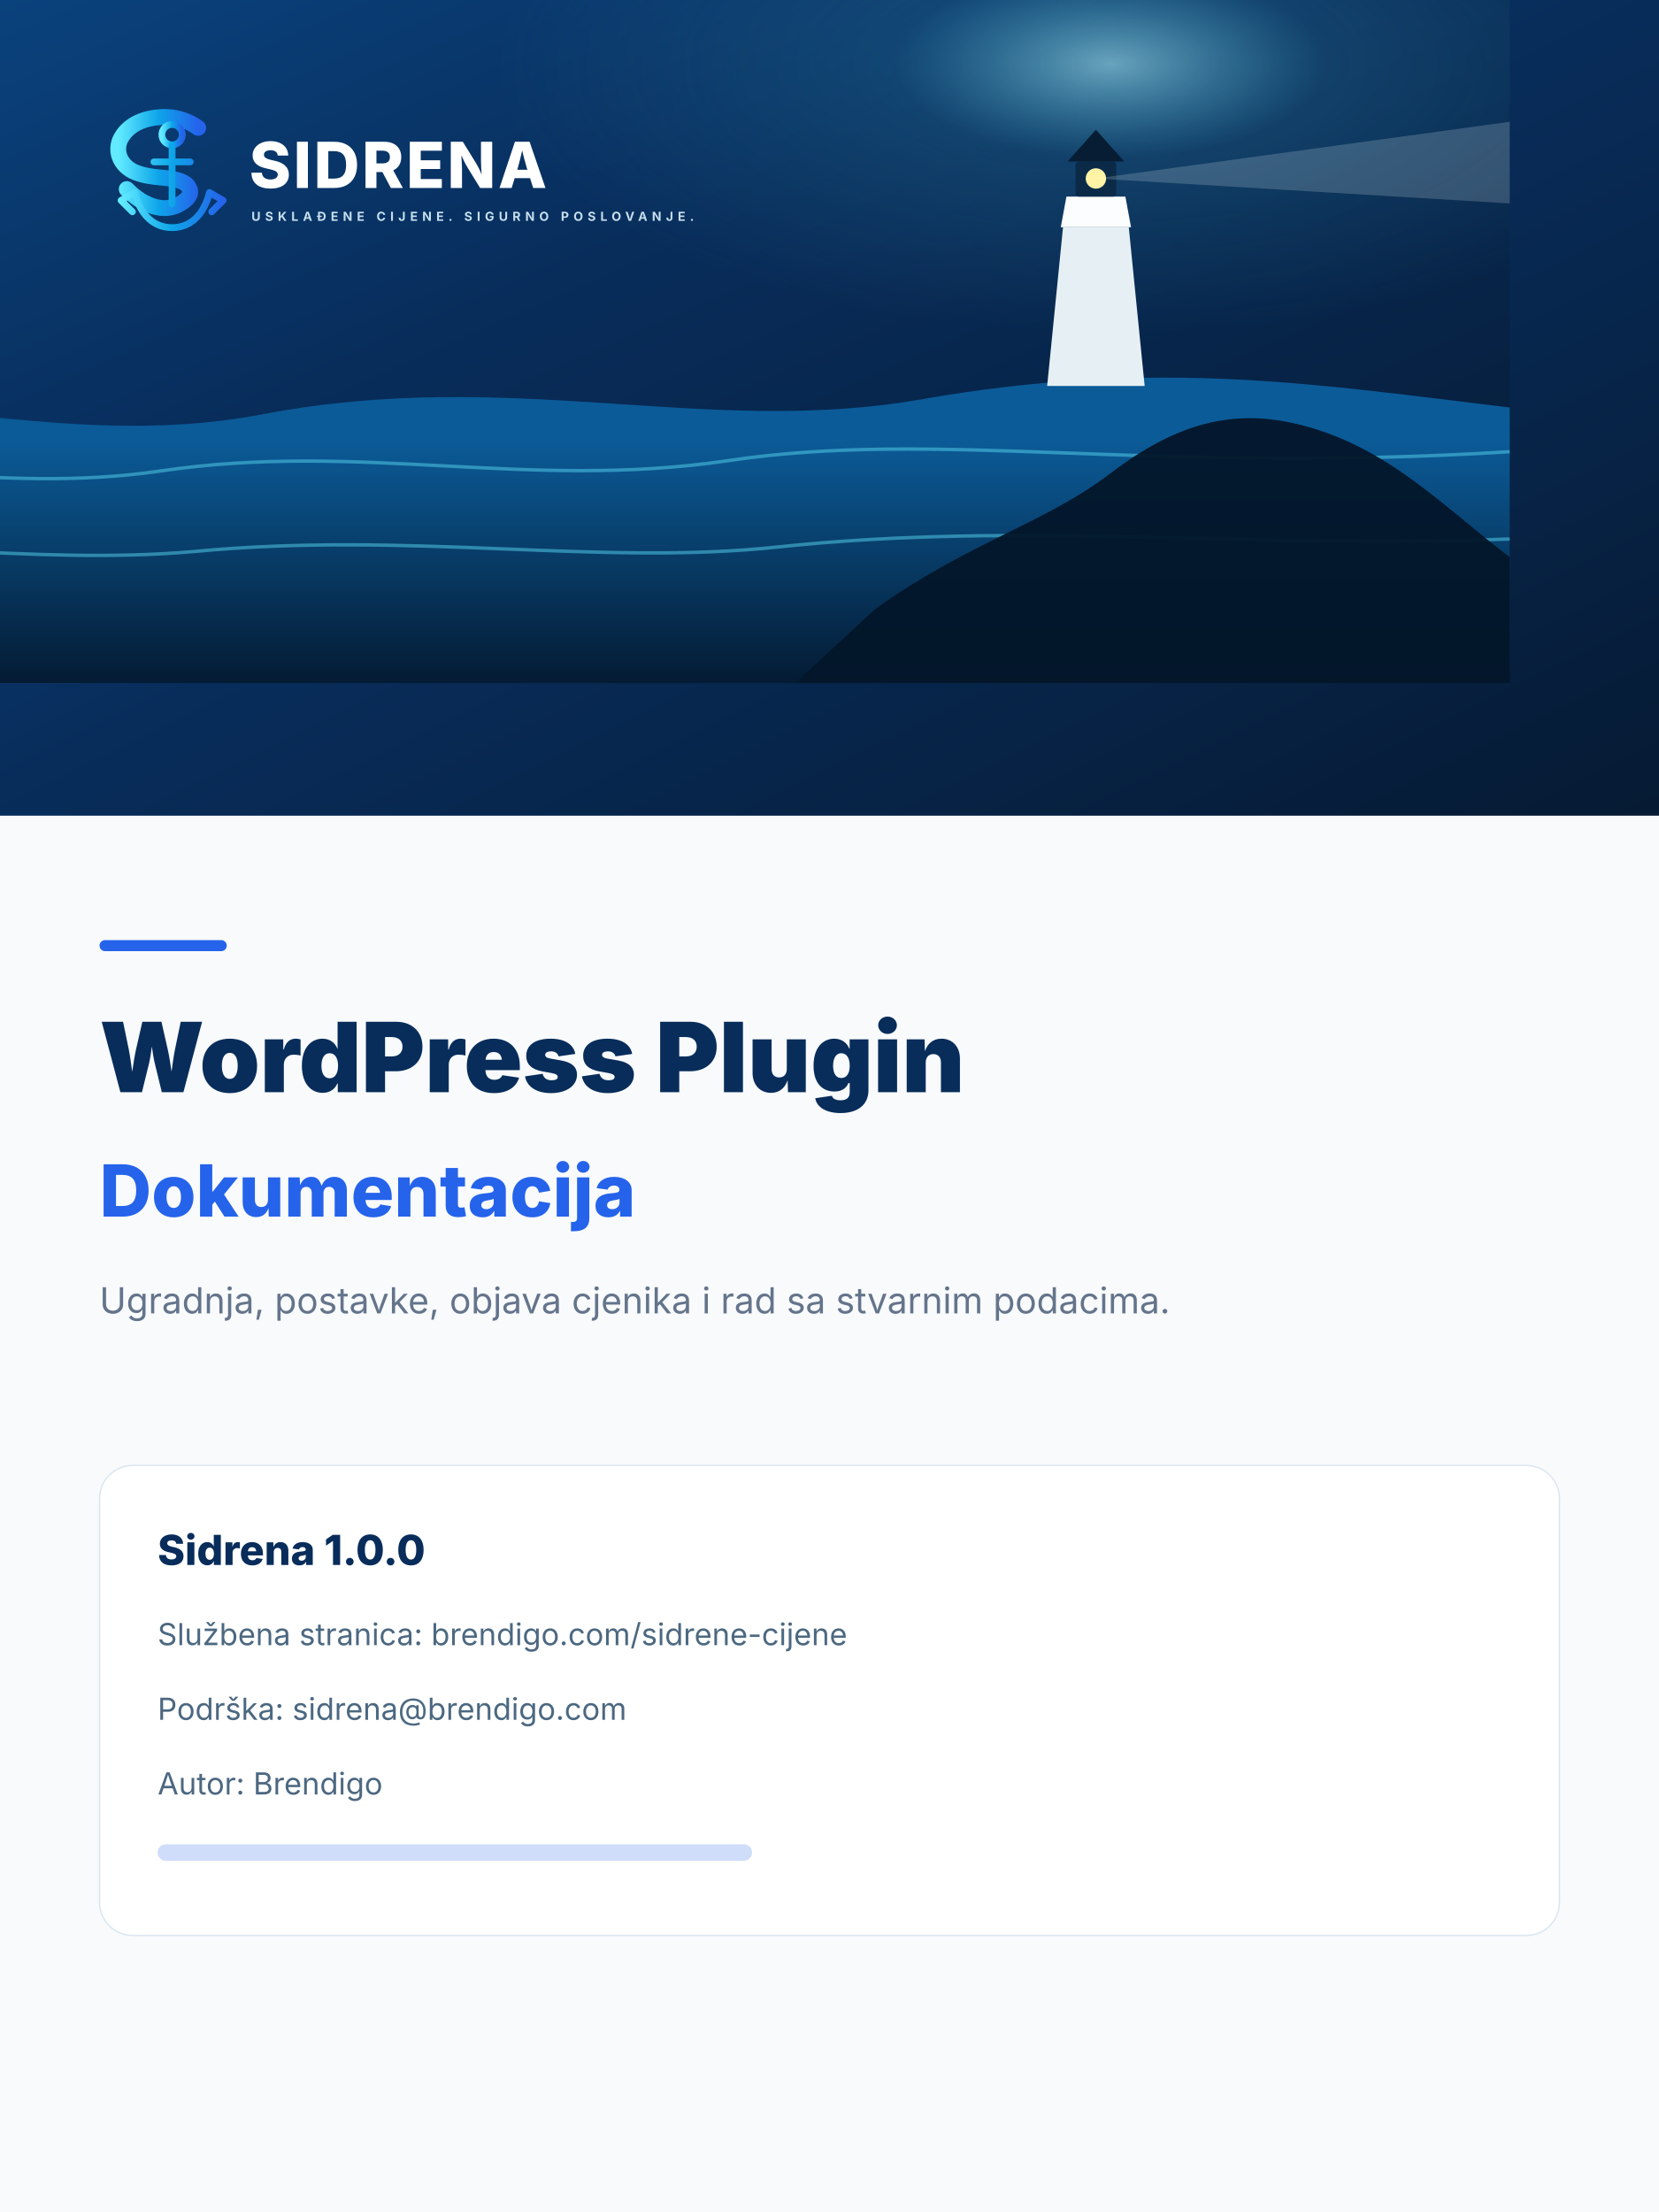
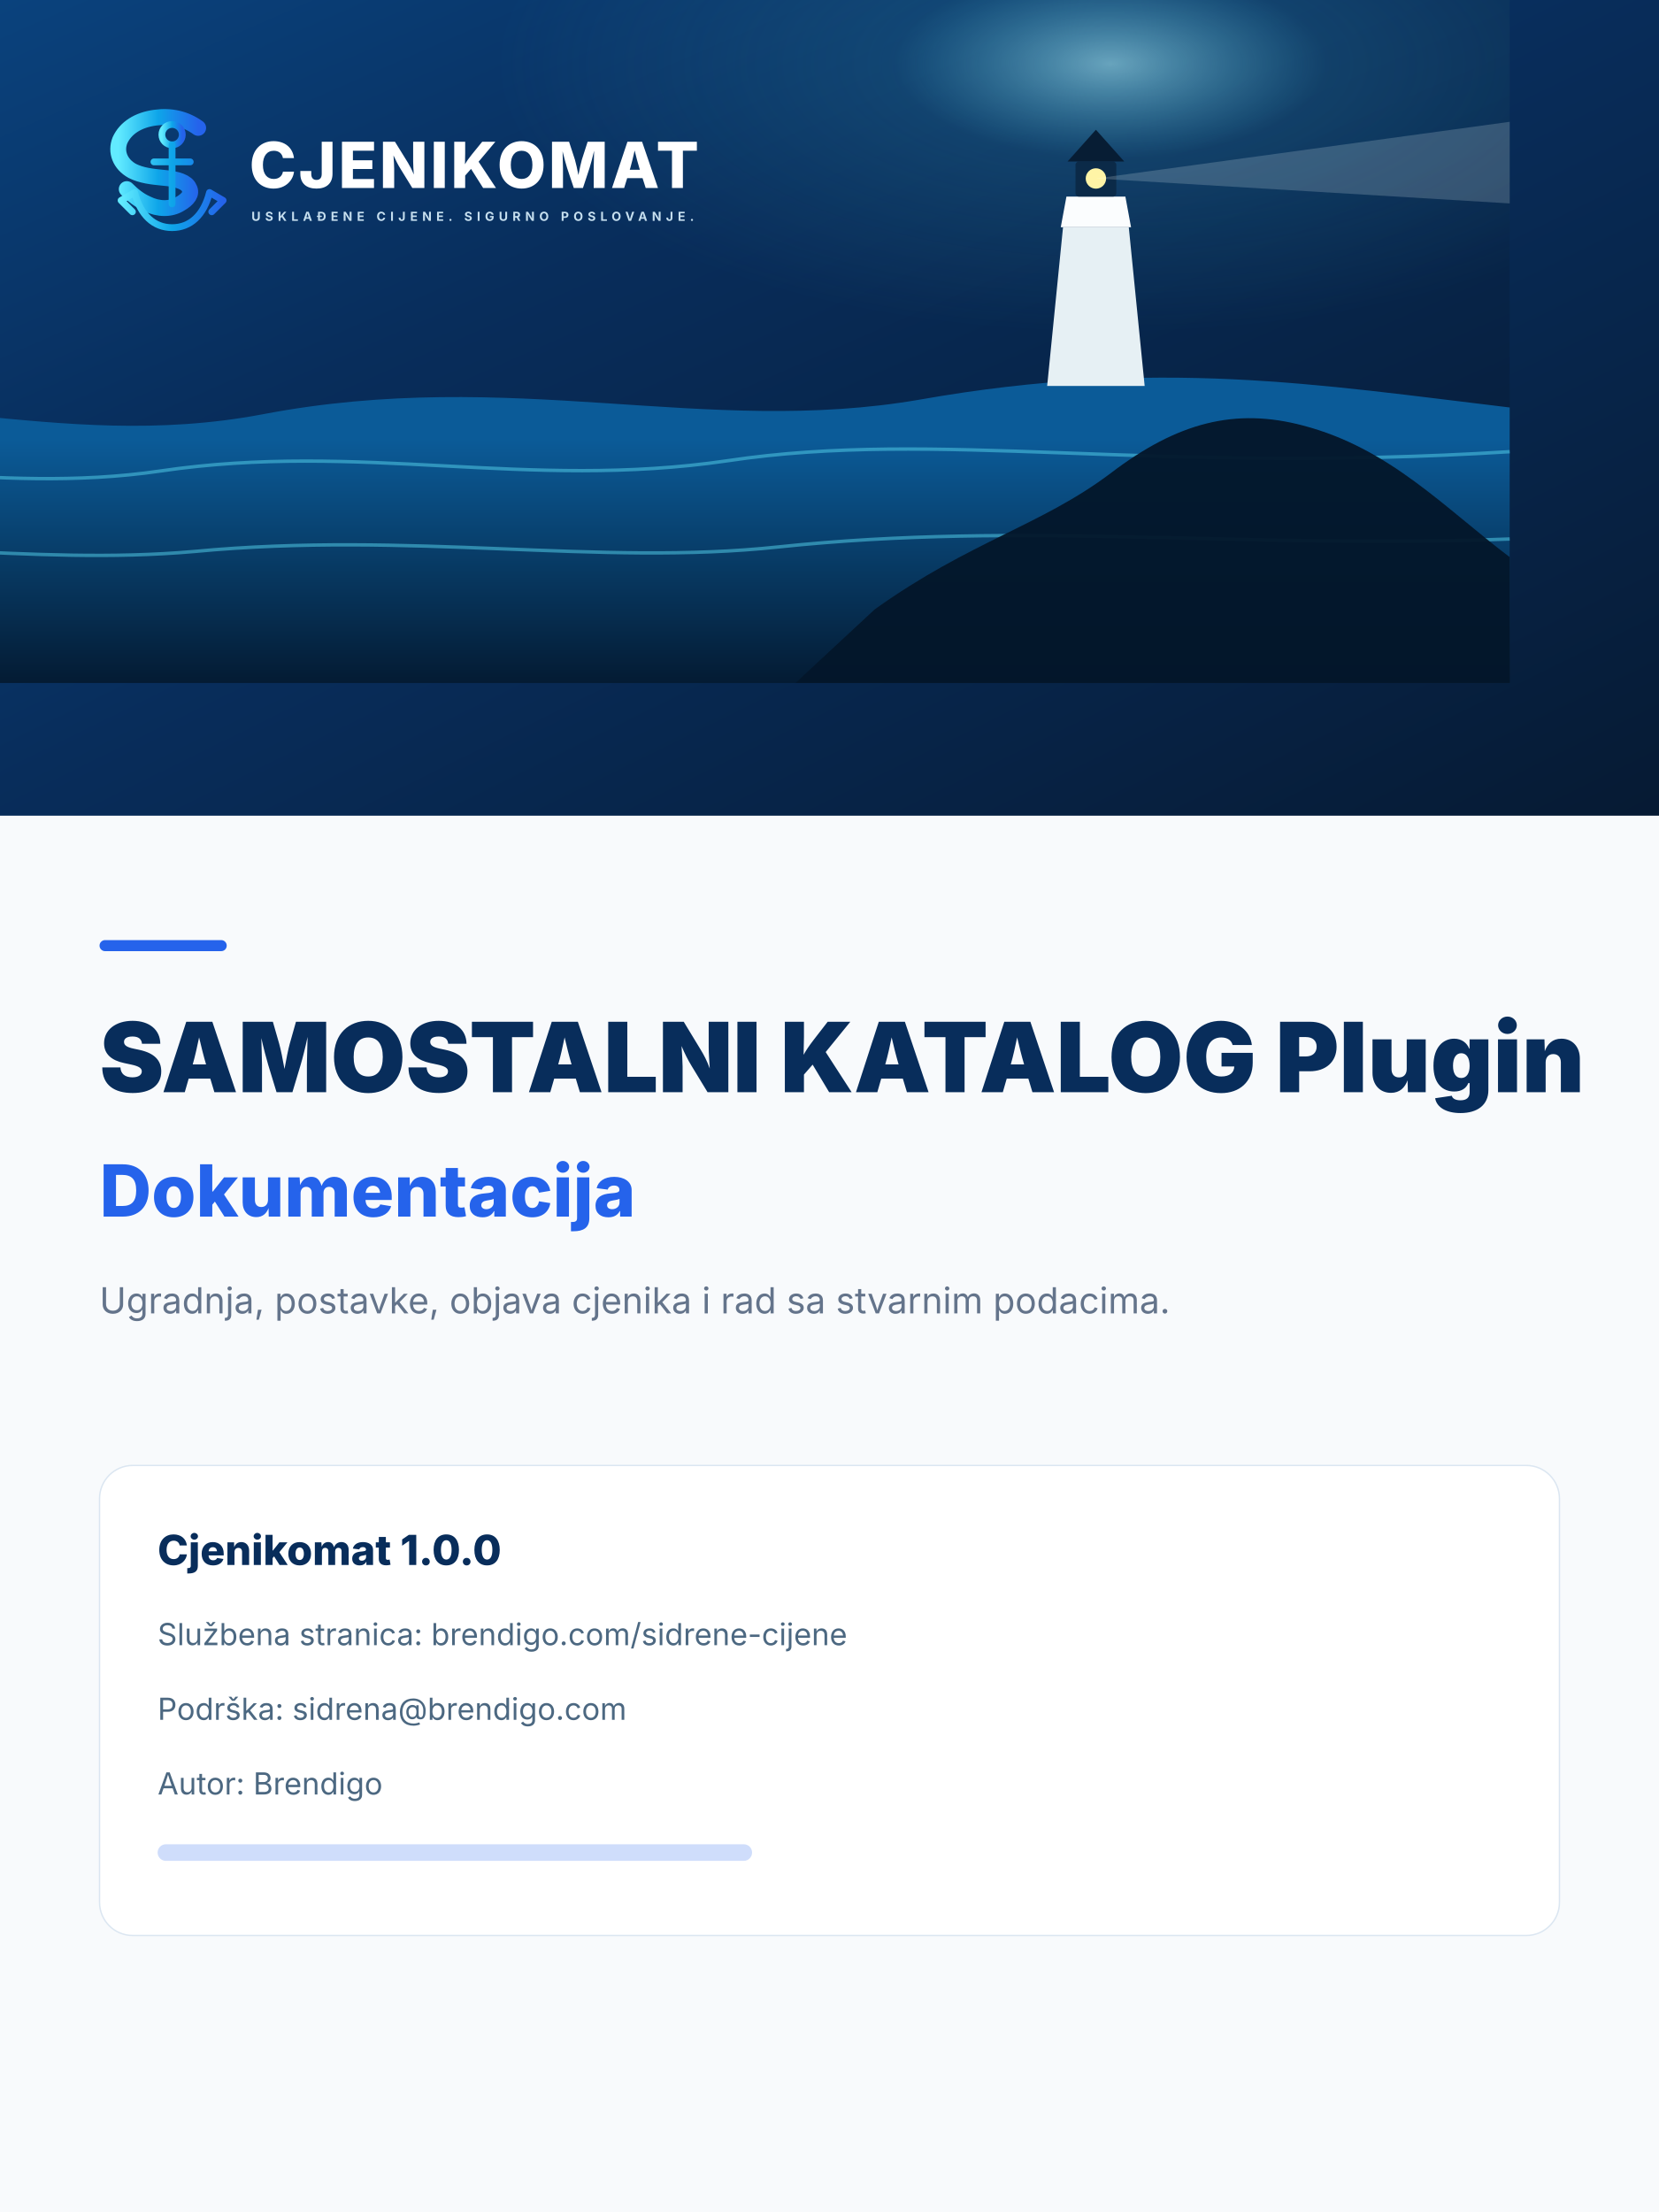
<svg xmlns="http://www.w3.org/2000/svg" viewBox="0 0 1200 1600" role="img" aria-labelledby="t">
  <defs>
    <linearGradient id="sky" x1="0" y1="0" x2="1" y2="1">
      <stop stop-color="#0B4C8D" />
      <stop offset=".48" stop-color="#082D5B" />
      <stop offset="1" stop-color="#061A33" />
    </linearGradient>
    <linearGradient id="sea" x1="0" y1=".2" x2="0" y2="1">
      <stop stop-color="#0B5B98" />
      <stop offset="1" stop-color="#041B33" />
    </linearGradient>
    <linearGradient id="cyan" x1="0" y1="0" x2="1" y2="0">
      <stop stop-color="#62EBFF" />
      <stop offset=".5" stop-color="#0EA5E9" />
      <stop offset="1" stop-color="#2563EB" />
    </linearGradient>
    <radialGradient id="glow" cx=".78" cy=".22" r=".34">
      <stop stop-color="#A8F3FF" stop-opacity=".6" />
      <stop offset=".35" stop-color="#4CCBEA" stop-opacity=".14" />
      <stop offset="1" stop-color="#4CCBEA" stop-opacity="0" />
    </radialGradient>
  </defs>
  <rect width="1200" height="1600" fill="#F8FAFC" />
  <rect width="1200" height="590" fill="url(#sky)" />
  <g transform="translate(-220 -80) scale(.82)">
    <rect width="1600" height="700" fill="url(#sky)" />
    <rect width="1600" height="700" fill="url(#glow)" />
    <path d="M0 470c168-42 315 28 500-7 220-42 390 20 580-13 210-37 352-13 520 7v243H0z" fill="url(#sea)" />
    <g opacity=".52" fill="none" stroke="#53CFE9" stroke-width="3">
      <path d="M0 520c130-26 260 15 410-7 176-26 323 17 500-9 186-28 370 12 690-8" />
      <path d="M0 588c160-20 292 9 440-4 190-18 357 13 515-4 218-23 410 2 645-7" />
    </g>
    <path d="M1040 635c84-60 147-74 208-120 59-45 110-58 170-42 76 20 124 72 182 116v111H970z" fill="#03162A" opacity=".95" />
    <path d="M1192 438h86l-14-140h-58z" fill="#E6F0F4" />
    <path d="M1204 298h62l-5-27h-52z" fill="#FBFDFE" />
    <rect x="1217" y="240" width="36" height="31" rx="3" fill="#0B2A48" />
    <path d="M1210 240h50l-25-28z" fill="#071D34" />
    <circle cx="1235" cy="255" r="9" fill="#FFF4A6" />
    <path d="M1235 255L1600 205v72z" fill="#F4FFFF" opacity=".18" />
  </g>
  <g transform="translate(72 72) scale(0.82)">
    <g fill="none" stroke="url(#cyan)" stroke-linecap="round" stroke-linejoin="round">
      <path d="M87 25c-11-8-24-11-38-9-15 2-26 9-31 20-4 10 0 21 11 27 8 4 17 5 27 6 13 1 21 4 23 9 3 5-1 10-8 14-8 5-19 5-29 0-7-3-13-8-18-13" stroke-width="14" />
      <circle cx="64" cy="31" r="9" stroke-width="6" />
      <path d="M64 40v52M48 55h32M31 82c5 20 17 31 33 31s28-11 33-31M31 82l-12 7 10 10m68-17 12 7-10 10" stroke-width="6" />
    </g>
-     <text x="132" y="78" fill="#fff" font-family="Inter,Segoe UI,Arial,sans-serif" font-size="56" font-weight="800" letter-spacing="2">SIDRENA</text>
+     <text x="132" y="78" fill="#fff" font-family="Inter,Segoe UI,Arial,sans-serif" font-size="56" font-weight="800" letter-spacing="2">CJENIKOMAT</text>
    <text x="134" y="107" fill="#C6DFEF" font-family="Inter,Segoe UI,Arial,sans-serif" font-size="11" font-weight="700" letter-spacing="4">USKLAĐENE CIJENE. SIGURNO POSLOVANJE.</text>
  </g>
  <rect x="72" y="680" width="92" height="8" rx="4" fill="#2563EB" />
-   <text x="72" y="790" fill="#082D5B" font-family="Inter,Segoe UI,Arial,sans-serif" font-size="70" font-weight="850">WordPress Plugin</text>
+   <text x="72" y="790" fill="#082D5B" font-family="Inter,Segoe UI,Arial,sans-serif" font-size="70" font-weight="850">SAMOSTALNI KATALOG Plugin</text>
  <text x="72" y="880" fill="#2563EB" font-family="Inter,Segoe UI,Arial,sans-serif" font-size="52" font-weight="800">Dokumentacija</text>
  <text x="72" y="950" fill="#64748B" font-family="Inter,Segoe UI,Arial,sans-serif" font-size="26">Ugradnja, postavke, objava cjenika i rad sa stvarnim podacima.</text>
  <g transform="translate(72 1060)" font-family="Inter,Segoe UI,Arial,sans-serif">
    <rect width="1056" height="340" rx="24" fill="#fff" stroke="#DBE6F1" />
-     <text x="42" y="72" fill="#082D5B" font-size="30" font-weight="800">Sidrena 1.0.0</text>
+     <text x="42" y="72" fill="#082D5B" font-size="30" font-weight="800">Cjenikomat 1.0.0</text>
    <text x="42" y="130" fill="#4C6881" font-size="22">Službena stranica: brendigo.com/sidrene-cijene</text>
    <text x="42" y="184" fill="#4C6881" font-size="22">Podrška: sidrena@brendigo.com</text>
    <text x="42" y="238" fill="#4C6881" font-size="22">Autor: Brendigo</text>
    <rect x="42" y="274" width="430" height="12" rx="6" fill="#2563EB" opacity=".22" />
  </g>
</svg>
